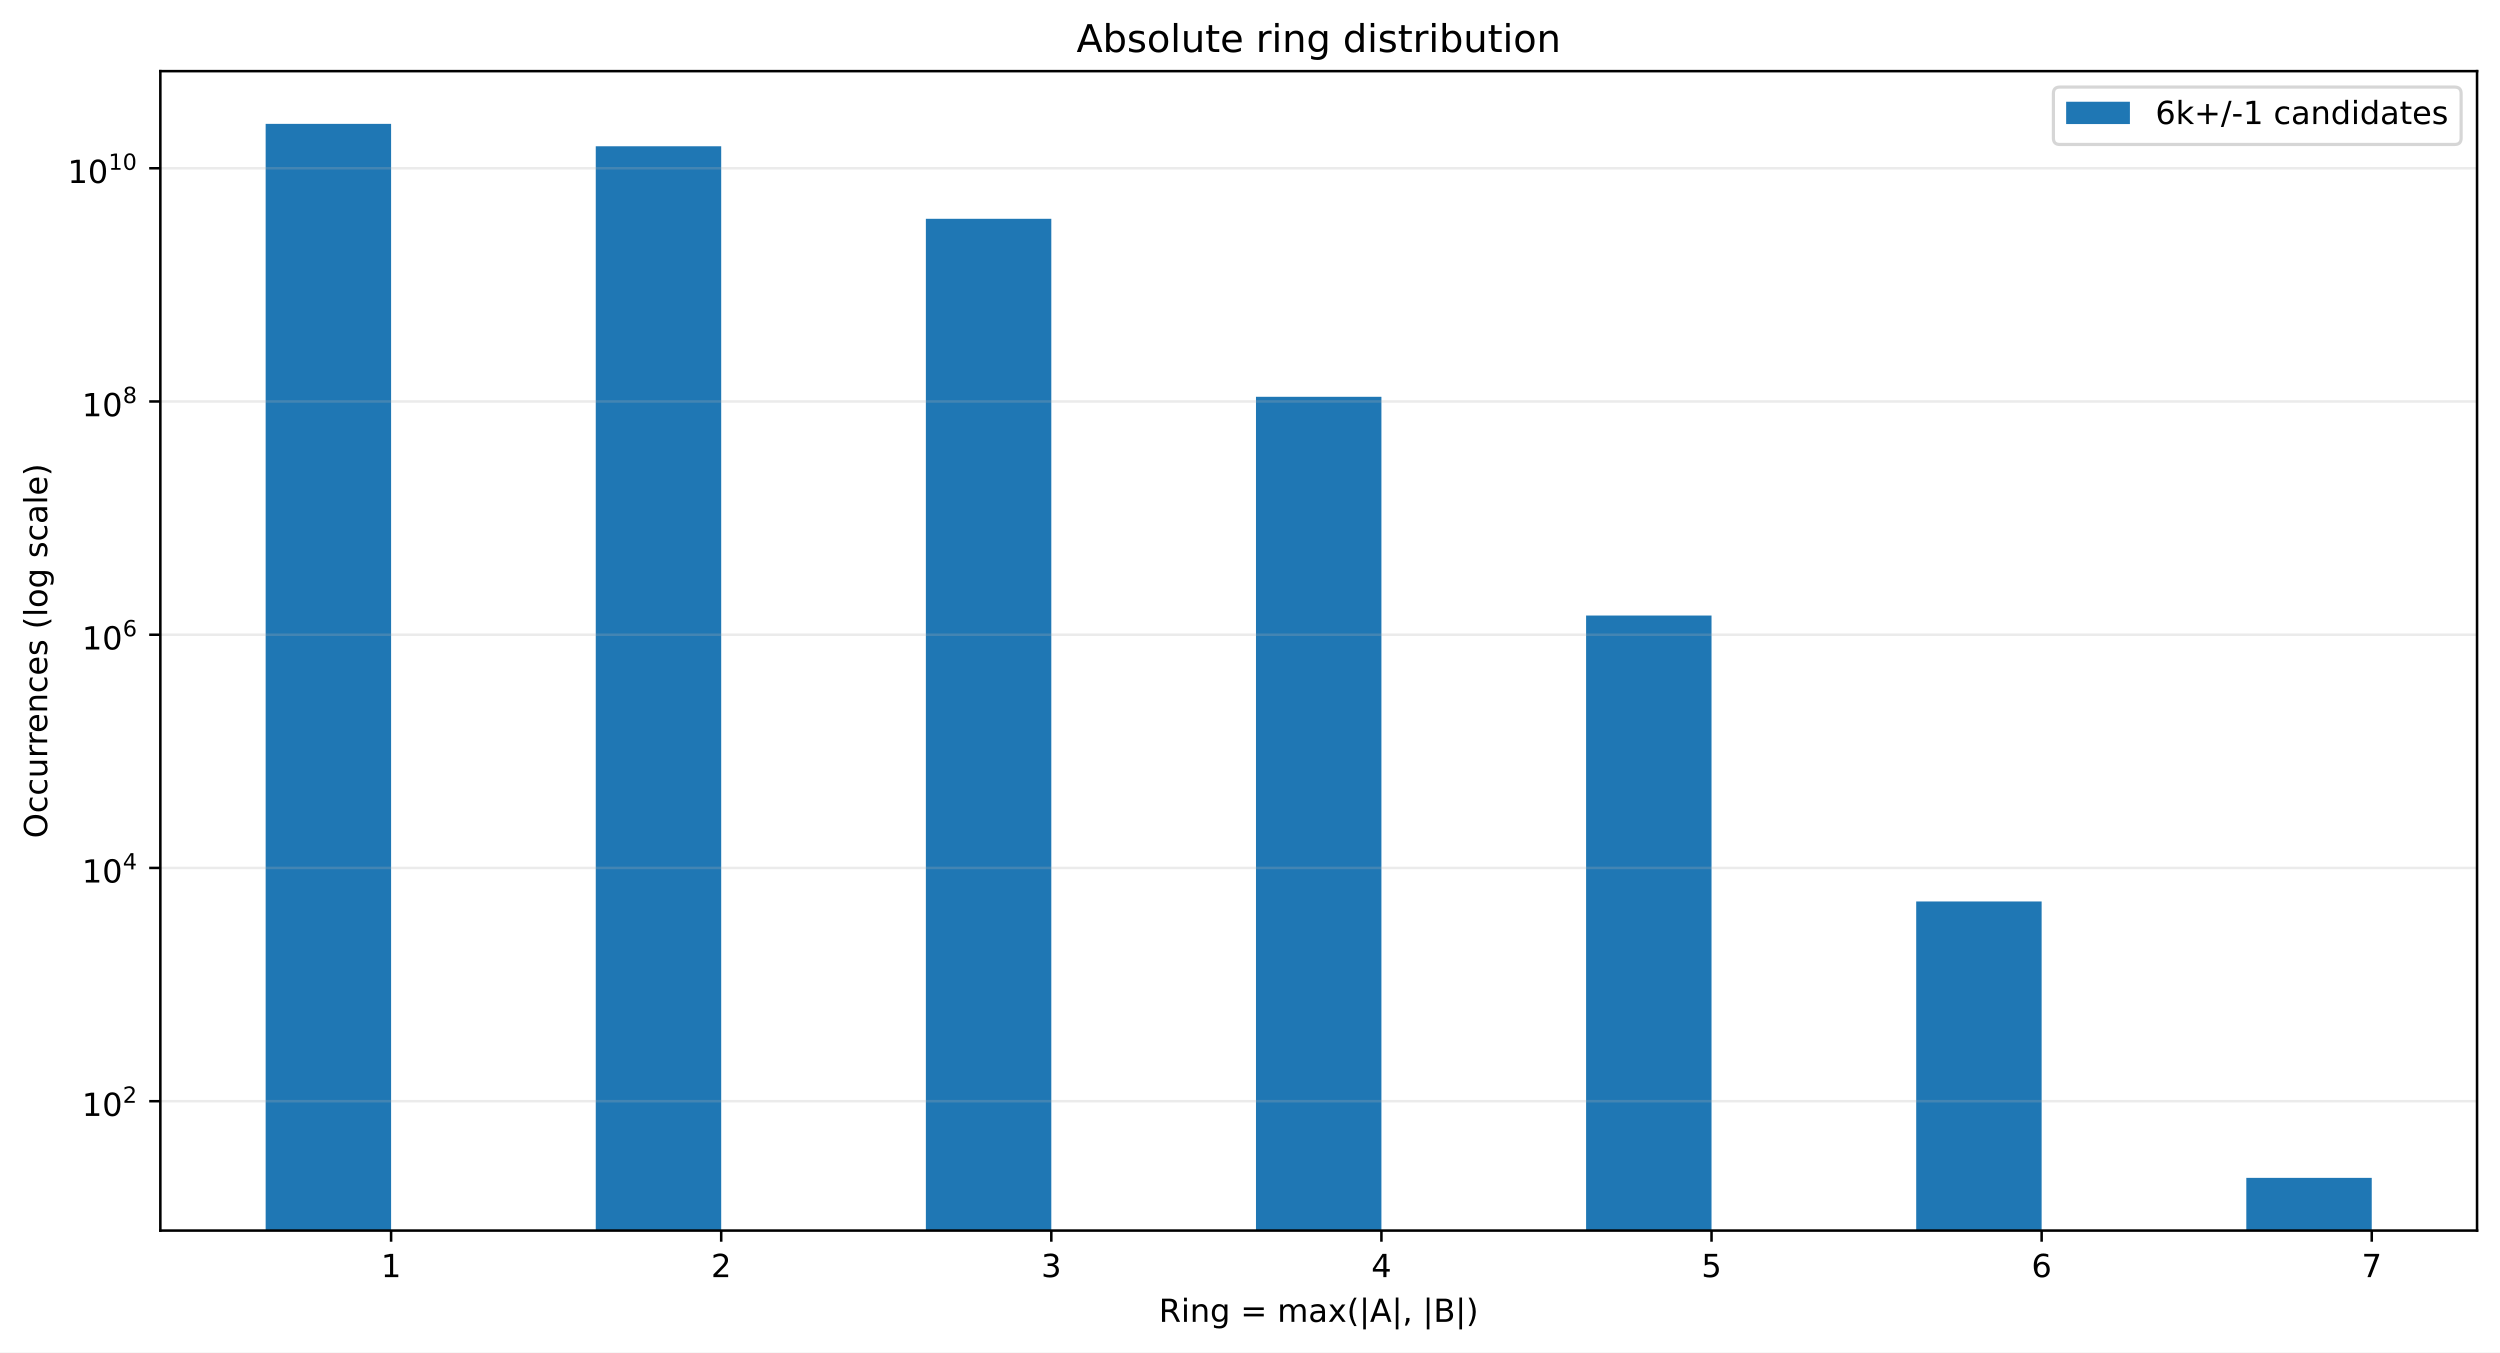
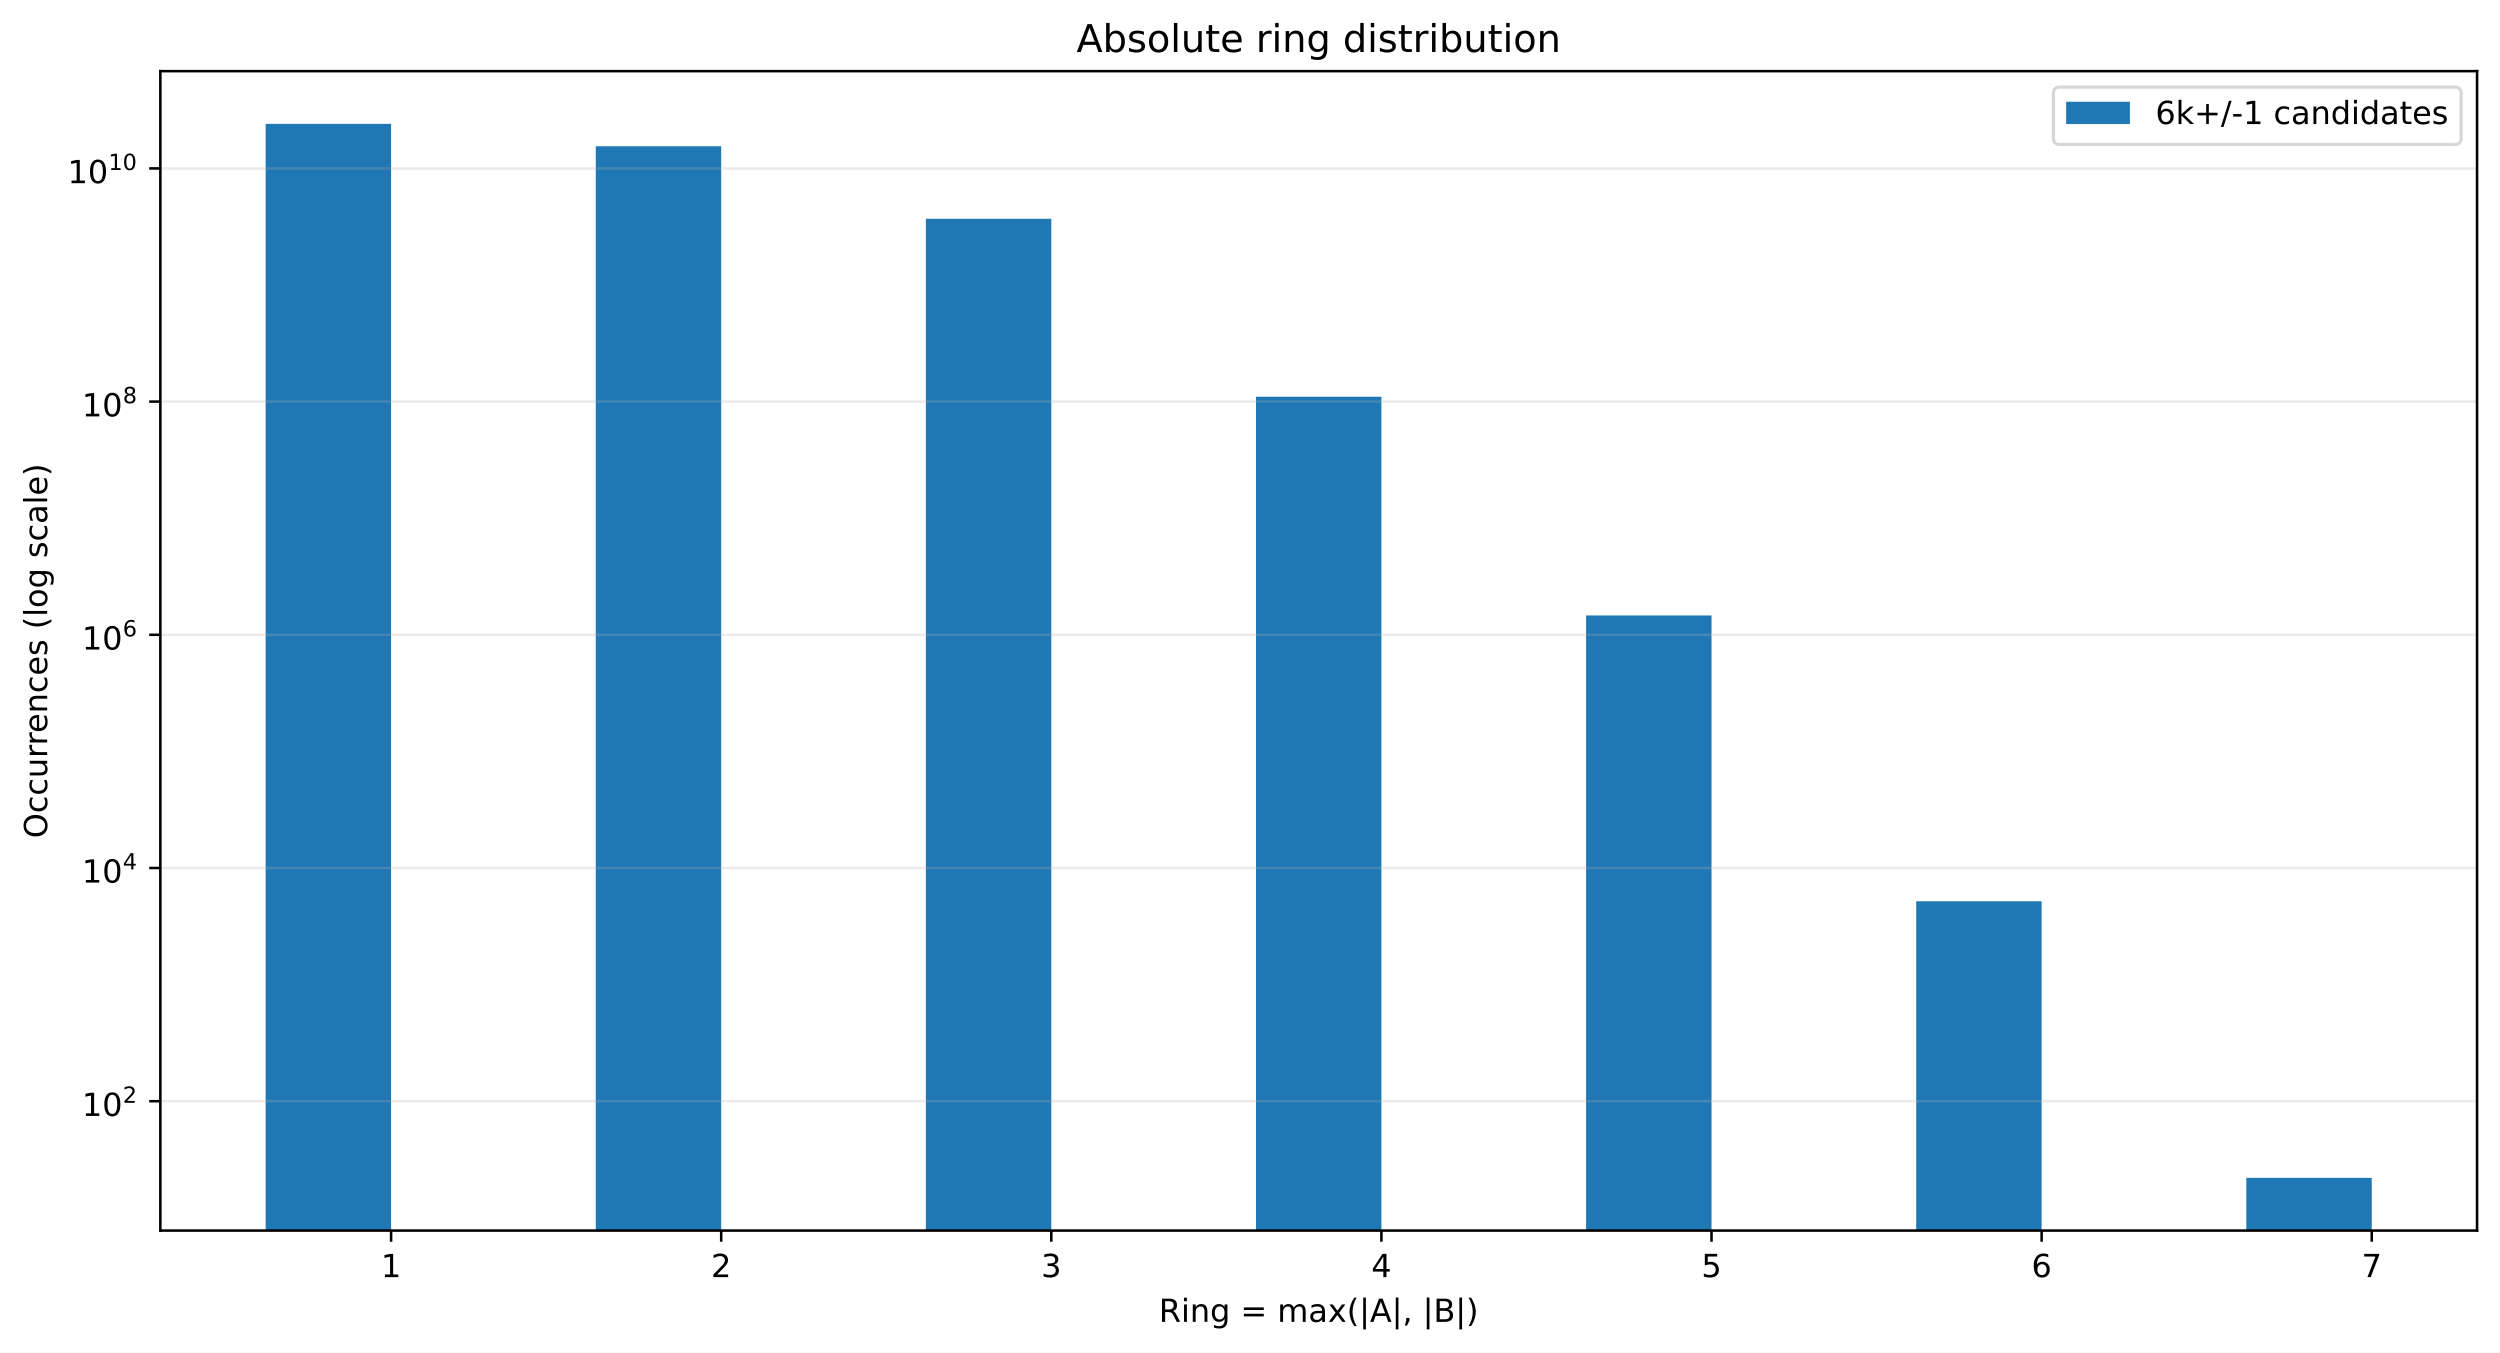
<svg xmlns="http://www.w3.org/2000/svg" xmlns:xlink="http://www.w3.org/1999/xlink" width="784.258pt" height="424.28pt" viewBox="0 0 784.258 424.28" version="1.1">
  <defs>
    <style type="text/css">*{stroke-linejoin: round; stroke-linecap: butt}</style>
  </defs>
  <g id="figure_1">
    <g id="patch_1">
      <path d="M 0 424.28  L 784.258 424.28  L 784.258 0  L 0 0  z " style="fill: #ffffff" />
    </g>
    <g id="axes_1">
      <g id="patch_2">
        <path d="M 50.301 386.036  L 777.058 386.036  L 777.058 22.318  L 50.301 22.318  z " style="fill: #ffffff" />
      </g>
      <g id="patch_3">
-         <path d="M 83.335 37001.734  L 122.687 37001.734  L 122.687 38.851  L 83.335 38.851  z " clip-path="url(#pdb0e9c48af)" style="fill: #1f77b4" />
+         <path d="M 83.335 36995.318  L 122.687 36995.318  L 122.687 38.851  L 83.335 38.851  z " clip-path="url(#p74db69c80c)" style="fill: #1f77b4" />
      </g>
      <g id="patch_4">
-         <path d="M 186.891 37001.734  L 226.243 37001.734  L 226.243 45.892  L 186.891 45.892  z " clip-path="url(#pdb0e9c48af)" style="fill: #1f77b4" />
+         <path d="M 186.891 36995.318  L 226.243 36995.318  L 226.243 45.891  L 186.891 45.891  z " clip-path="url(#p74db69c80c)" style="fill: #1f77b4" />
      </g>
      <g id="patch_5">
-         <path d="M 290.448 37001.734  L 329.799 37001.734  L 329.799 68.636  L 290.448 68.636  z " clip-path="url(#pdb0e9c48af)" style="fill: #1f77b4" />
+         <path d="M 290.448 36995.318  L 329.799 36995.318  L 329.799 68.63  L 290.448 68.63  z " clip-path="url(#p74db69c80c)" style="fill: #1f77b4" />
      </g>
      <g id="patch_6">
-         <path d="M 394.004 37001.734  L 433.355 37001.734  L 433.355 124.481  L 394.004 124.481  z " clip-path="url(#pdb0e9c48af)" style="fill: #1f77b4" />
+         <path d="M 394.004 36995.318  L 433.355 36995.318  L 433.355 124.466  L 394.004 124.466  z " clip-path="url(#p74db69c80c)" style="fill: #1f77b4" />
      </g>
      <g id="patch_7">
-         <path d="M 497.56 37001.734  L 536.912 37001.734  L 536.912 193.098  L 497.56 193.098  z " clip-path="url(#pdb0e9c48af)" style="fill: #1f77b4" />
+         <path d="M 497.56 36995.318  L 536.912 36995.318  L 536.912 193.072  L 497.56 193.072  z " clip-path="url(#p74db69c80c)" style="fill: #1f77b4" />
      </g>
      <g id="patch_8">
-         <path d="M 601.116 37001.734  L 640.468 37001.734  L 640.468 282.79  L 601.116 282.79  z " clip-path="url(#pdb0e9c48af)" style="fill: #1f77b4" />
+         <path d="M 601.116 36995.318  L 640.468 36995.318  L 640.468 282.725  L 601.116 282.725  z " clip-path="url(#p74db69c80c)" style="fill: #1f77b4" />
      </g>
      <g id="patch_9">
-         <path d="M 704.673 37001.734  L 744.024 37001.734  L 744.024 369.503  L 704.673 369.503  z " clip-path="url(#pdb0e9c48af)" style="fill: #1f77b4" />
+         <path d="M 704.673 36995.318  L 744.024 36995.318  L 744.024 369.503  L 704.673 369.503  z " clip-path="url(#p74db69c80c)" style="fill: #1f77b4" />
      </g>
      <g id="matplotlib.axis_1">
        <g id="xtick_1">
          <g id="line2d_1">
            <defs>
-               <path id="mb3781b546c" d="M 0 0  L 0 3.5  " style="stroke: #000000; stroke-width: 0.8" />
+               <path id="m3b673ef976" d="M 0 0  L 0 3.5  " style="stroke: #000000; stroke-width: 0.8" />
            </defs>
            <g>
-               <use xlink:href="#mb3781b546c" x="122.687" y="386.036" style="stroke: #000000; stroke-width: 0.8" />
+               <use xlink:href="#m3b673ef976" x="122.687" y="386.036" style="stroke: #000000; stroke-width: 0.8" />
            </g>
          </g>
          <g id="text_1">
            <g transform="translate(119.5053 400.6334) scale(0.1 -0.1)">
              <defs>
                <path id="DejaVuSans-14" d="M 794 531  L 1825 531  L 1825 4091  L 703 3866  L 703 4441  L 1819 4666  L 2450 4666  L 2450 531  L 3481 531  L 3481 0  L 794 0  L 794 531  z " transform="scale(0.015625)" />
              </defs>
              <use xlink:href="#DejaVuSans-14" />
            </g>
          </g>
        </g>
        <g id="xtick_2">
          <g id="line2d_2">
            <g>
-               <use xlink:href="#mb3781b546c" x="226.243" y="386.036" style="stroke: #000000; stroke-width: 0.8" />
+               <use xlink:href="#m3b673ef976" x="226.243" y="386.036" style="stroke: #000000; stroke-width: 0.8" />
            </g>
          </g>
          <g id="text_2">
            <g transform="translate(223.0616 400.6334) scale(0.1 -0.1)">
              <defs>
                <path id="DejaVuSans-15" d="M 1228 531  L 3431 531  L 3431 0  L 469 0  L 469 531  Q 828 903 1448 1529  Q 2069 2156 2228 2338  Q 2531 2678 2651 2914  Q 2772 3150 2772 3378  Q 2772 3750 2511 3984  Q 2250 4219 1831 4219  Q 1534 4219 1204 4116  Q 875 4013 500 3803  L 500 4441  Q 881 4594 1212 4672  Q 1544 4750 1819 4750  Q 2544 4750 2975 4387  Q 3406 4025 3406 3419  Q 3406 3131 3298 2873  Q 3191 2616 2906 2266  Q 2828 2175 2409 1742  Q 1991 1309 1228 531  z " transform="scale(0.015625)" />
              </defs>
              <use xlink:href="#DejaVuSans-15" />
            </g>
          </g>
        </g>
        <g id="xtick_3">
          <g id="line2d_3">
            <g>
-               <use xlink:href="#mb3781b546c" x="329.799" y="386.036" style="stroke: #000000; stroke-width: 0.8" />
+               <use xlink:href="#m3b673ef976" x="329.799" y="386.036" style="stroke: #000000; stroke-width: 0.8" />
            </g>
          </g>
          <g id="text_3">
            <g transform="translate(326.6178 400.6334) scale(0.1 -0.1)">
              <defs>
                <path id="DejaVuSans-16" d="M 2597 2516  Q 3050 2419 3304 2112  Q 3559 1806 3559 1356  Q 3559 666 3084 287  Q 2609 -91 1734 -91  Q 1441 -91 1130 -33  Q 819 25 488 141  L 488 750  Q 750 597 1062 519  Q 1375 441 1716 441  Q 2309 441 2620 675  Q 2931 909 2931 1356  Q 2931 1769 2642 2001  Q 2353 2234 1838 2234  L 1294 2234  L 1294 2753  L 1863 2753  Q 2328 2753 2575 2939  Q 2822 3125 2822 3475  Q 2822 3834 2567 4026  Q 2313 4219 1838 4219  Q 1578 4219 1281 4162  Q 984 4106 628 3988  L 628 4550  Q 988 4650 1302 4700  Q 1616 4750 1894 4750  Q 2613 4750 3031 4423  Q 3450 4097 3450 3541  Q 3450 3153 3228 2886  Q 3006 2619 2597 2516  z " transform="scale(0.015625)" />
              </defs>
              <use xlink:href="#DejaVuSans-16" />
            </g>
          </g>
        </g>
        <g id="xtick_4">
          <g id="line2d_4">
            <g>
-               <use xlink:href="#mb3781b546c" x="433.355" y="386.036" style="stroke: #000000; stroke-width: 0.8" />
+               <use xlink:href="#m3b673ef976" x="433.355" y="386.036" style="stroke: #000000; stroke-width: 0.8" />
            </g>
          </g>
          <g id="text_4">
            <g transform="translate(430.174 400.6334) scale(0.1 -0.1)">
              <defs>
                <path id="DejaVuSans-17" d="M 2419 4116  L 825 1625  L 2419 1625  L 2419 4116  z M 2253 4666  L 3047 4666  L 3047 1625  L 3713 1625  L 3713 1100  L 3047 1100  L 3047 0  L 2419 0  L 2419 1100  L 313 1100  L 313 1709  L 2253 4666  z " transform="scale(0.015625)" />
              </defs>
              <use xlink:href="#DejaVuSans-17" />
            </g>
          </g>
        </g>
        <g id="xtick_5">
          <g id="line2d_5">
            <g>
-               <use xlink:href="#mb3781b546c" x="536.912" y="386.036" style="stroke: #000000; stroke-width: 0.8" />
+               <use xlink:href="#m3b673ef976" x="536.912" y="386.036" style="stroke: #000000; stroke-width: 0.8" />
            </g>
          </g>
          <g id="text_5">
            <g transform="translate(533.7303 400.6334) scale(0.1 -0.1)">
              <defs>
                <path id="DejaVuSans-18" d="M 691 4666  L 3169 4666  L 3169 4134  L 1269 4134  L 1269 2991  Q 1406 3038 1543 3061  Q 1681 3084 1819 3084  Q 2600 3084 3056 2656  Q 3513 2228 3513 1497  Q 3513 744 3044 326  Q 2575 -91 1722 -91  Q 1428 -91 1123 -41  Q 819 9 494 109  L 494 744  Q 775 591 1075 516  Q 1375 441 1709 441  Q 2250 441 2565 725  Q 2881 1009 2881 1497  Q 2881 1984 2565 2268  Q 2250 2553 1709 2553  Q 1456 2553 1204 2497  Q 953 2441 691 2322  L 691 4666  z " transform="scale(0.015625)" />
              </defs>
              <use xlink:href="#DejaVuSans-18" />
            </g>
          </g>
        </g>
        <g id="xtick_6">
          <g id="line2d_6">
            <g>
-               <use xlink:href="#mb3781b546c" x="640.468" y="386.036" style="stroke: #000000; stroke-width: 0.8" />
+               <use xlink:href="#m3b673ef976" x="640.468" y="386.036" style="stroke: #000000; stroke-width: 0.8" />
            </g>
          </g>
          <g id="text_6">
            <g transform="translate(637.2865 400.6334) scale(0.1 -0.1)">
              <defs>
                <path id="DejaVuSans-19" d="M 2113 2584  Q 1688 2584 1439 2293  Q 1191 2003 1191 1497  Q 1191 994 1439 701  Q 1688 409 2113 409  Q 2538 409 2786 701  Q 3034 994 3034 1497  Q 3034 2003 2786 2293  Q 2538 2584 2113 2584  z M 3366 4563  L 3366 3988  Q 3128 4100 2886 4159  Q 2644 4219 2406 4219  Q 1781 4219 1451 3797  Q 1122 3375 1075 2522  Q 1259 2794 1537 2939  Q 1816 3084 2150 3084  Q 2853 3084 3261 2657  Q 3669 2231 3669 1497  Q 3669 778 3244 343  Q 2819 -91 2113 -91  Q 1303 -91 875 529  Q 447 1150 447 2328  Q 447 3434 972 4092  Q 1497 4750 2381 4750  Q 2619 4750 2861 4703  Q 3103 4656 3366 4563  z " transform="scale(0.015625)" />
              </defs>
              <use xlink:href="#DejaVuSans-19" />
            </g>
          </g>
        </g>
        <g id="xtick_7">
          <g id="line2d_7">
            <g>
-               <use xlink:href="#mb3781b546c" x="744.024" y="386.036" style="stroke: #000000; stroke-width: 0.8" />
+               <use xlink:href="#m3b673ef976" x="744.024" y="386.036" style="stroke: #000000; stroke-width: 0.8" />
            </g>
          </g>
          <g id="text_7">
            <g transform="translate(740.8427 400.6334) scale(0.1 -0.1)">
              <defs>
                <path id="DejaVuSans-1a" d="M 525 4666  L 3525 4666  L 3525 4397  L 1831 0  L 1172 0  L 2766 4134  L 525 4134  L 525 4666  z " transform="scale(0.015625)" />
              </defs>
              <use xlink:href="#DejaVuSans-1a" />
            </g>
          </g>
        </g>
        <g id="text_8">
          <g transform="translate(363.5437 414.678) scale(0.1 -0.1)">
            <defs>
              <path id="DejaVuSans-35" d="M 2841 2188  Q 3044 2119 3236 1894  Q 3428 1669 3622 1275  L 4263 0  L 3584 0  L 2988 1197  Q 2756 1666 2539 1819  Q 2322 1972 1947 1972  L 1259 1972  L 1259 0  L 628 0  L 628 4666  L 2053 4666  Q 2853 4666 3247 4331  Q 3641 3997 3641 3322  Q 3641 2881 3436 2590  Q 3231 2300 2841 2188  z M 1259 4147  L 1259 2491  L 2053 2491  Q 2509 2491 2742 2702  Q 2975 2913 2975 3322  Q 2975 3731 2742 3939  Q 2509 4147 2053 4147  L 1259 4147  z " transform="scale(0.015625)" />
              <path id="DejaVuSans-4c" d="M 603 3500  L 1178 3500  L 1178 0  L 603 0  L 603 3500  z M 603 4863  L 1178 4863  L 1178 4134  L 603 4134  L 603 4863  z " transform="scale(0.015625)" />
              <path id="DejaVuSans-51" d="M 3513 2113  L 3513 0  L 2938 0  L 2938 2094  Q 2938 2591 2744 2837  Q 2550 3084 2163 3084  Q 1697 3084 1428 2787  Q 1159 2491 1159 1978  L 1159 0  L 581 0  L 581 3500  L 1159 3500  L 1159 2956  Q 1366 3272 1645 3428  Q 1925 3584 2291 3584  Q 2894 3584 3203 3211  Q 3513 2838 3513 2113  z " transform="scale(0.015625)" />
              <path id="DejaVuSans-4a" d="M 2906 1791  Q 2906 2416 2648 2759  Q 2391 3103 1925 3103  Q 1463 3103 1205 2759  Q 947 2416 947 1791  Q 947 1169 1205 825  Q 1463 481 1925 481  Q 2391 481 2648 825  Q 2906 1169 2906 1791  z M 3481 434  Q 3481 -459 3084 -895  Q 2688 -1331 1869 -1331  Q 1566 -1331 1297 -1286  Q 1028 -1241 775 -1147  L 775 -588  Q 1028 -725 1275 -790  Q 1522 -856 1778 -856  Q 2344 -856 2625 -561  Q 2906 -266 2906 331  L 2906 616  Q 2728 306 2450 153  Q 2172 0 1784 0  Q 1141 0 747 490  Q 353 981 353 1791  Q 353 2603 747 3093  Q 1141 3584 1784 3584  Q 2172 3584 2450 3431  Q 2728 3278 2906 2969  L 2906 3500  L 3481 3500  L 3481 434  z " transform="scale(0.015625)" />
              <path id="DejaVuSans-3" transform="scale(0.015625)" />
              <path id="DejaVuSans-20" d="M 678 2906  L 4684 2906  L 4684 2381  L 678 2381  L 678 2906  z M 678 1631  L 4684 1631  L 4684 1100  L 678 1100  L 678 1631  z " transform="scale(0.015625)" />
              <path id="DejaVuSans-50" d="M 3328 2828  Q 3544 3216 3844 3400  Q 4144 3584 4550 3584  Q 5097 3584 5394 3201  Q 5691 2819 5691 2113  L 5691 0  L 5113 0  L 5113 2094  Q 5113 2597 4934 2840  Q 4756 3084 4391 3084  Q 3944 3084 3684 2787  Q 3425 2491 3425 1978  L 3425 0  L 2847 0  L 2847 2094  Q 2847 2600 2669 2842  Q 2491 3084 2119 3084  Q 1678 3084 1418 2786  Q 1159 2488 1159 1978  L 1159 0  L 581 0  L 581 3500  L 1159 3500  L 1159 2956  Q 1356 3278 1631 3431  Q 1906 3584 2284 3584  Q 2666 3584 2933 3390  Q 3200 3197 3328 2828  z " transform="scale(0.015625)" />
              <path id="DejaVuSans-44" d="M 2194 1759  Q 1497 1759 1228 1600  Q 959 1441 959 1056  Q 959 750 1161 570  Q 1363 391 1709 391  Q 2188 391 2477 730  Q 2766 1069 2766 1631  L 2766 1759  L 2194 1759  z M 3341 1997  L 3341 0  L 2766 0  L 2766 531  Q 2569 213 2275 61  Q 1981 -91 1556 -91  Q 1019 -91 701 211  Q 384 513 384 1019  Q 384 1609 779 1909  Q 1175 2209 1959 2209  L 2766 2209  L 2766 2266  Q 2766 2663 2505 2880  Q 2244 3097 1772 3097  Q 1472 3097 1187 3025  Q 903 2953 641 2809  L 641 3341  Q 956 3463 1253 3523  Q 1550 3584 1831 3584  Q 2591 3584 2966 3190  Q 3341 2797 3341 1997  z " transform="scale(0.015625)" />
              <path id="DejaVuSans-5b" d="M 3513 3500  L 2247 1797  L 3578 0  L 2900 0  L 1881 1375  L 863 0  L 184 0  L 1544 1831  L 300 3500  L 978 3500  L 1906 2253  L 2834 3500  L 3513 3500  z " transform="scale(0.015625)" />
              <path id="DejaVuSans-b" d="M 1984 4856  Q 1566 4138 1362 3434  Q 1159 2731 1159 2009  Q 1159 1288 1364 580  Q 1569 -128 1984 -844  L 1484 -844  Q 1016 -109 783 600  Q 550 1309 550 2009  Q 550 2706 781 3412  Q 1013 4119 1484 4856  L 1984 4856  z " transform="scale(0.015625)" />
              <path id="DejaVuSans-5f" d="M 1344 4891  L 1344 -1509  L 813 -1509  L 813 4891  L 1344 4891  z " transform="scale(0.015625)" />
              <path id="DejaVuSans-24" d="M 2188 4044  L 1331 1722  L 3047 1722  L 2188 4044  z M 1831 4666  L 2547 4666  L 4325 0  L 3669 0  L 3244 1197  L 1141 1197  L 716 0  L 50 0  L 1831 4666  z " transform="scale(0.015625)" />
              <path id="DejaVuSans-f" d="M 750 794  L 1409 794  L 1409 256  L 897 -744  L 494 -744  L 750 256  L 750 794  z " transform="scale(0.015625)" />
              <path id="DejaVuSans-25" d="M 1259 2228  L 1259 519  L 2272 519  Q 2781 519 3026 730  Q 3272 941 3272 1375  Q 3272 1813 3026 2020  Q 2781 2228 2272 2228  L 1259 2228  z M 1259 4147  L 1259 2741  L 2194 2741  Q 2656 2741 2882 2914  Q 3109 3088 3109 3444  Q 3109 3797 2882 3972  Q 2656 4147 2194 4147  L 1259 4147  z M 628 4666  L 2241 4666  Q 2963 4666 3353 4366  Q 3744 4066 3744 3513  Q 3744 3084 3544 2831  Q 3344 2578 2956 2516  Q 3422 2416 3680 2098  Q 3938 1781 3938 1306  Q 3938 681 3513 340  Q 3088 0 2303 0  L 628 0  L 628 4666  z " transform="scale(0.015625)" />
              <path id="DejaVuSans-c" d="M 513 4856  L 1013 4856  Q 1481 4119 1714 3412  Q 1947 2706 1947 2009  Q 1947 1309 1714 600  Q 1481 -109 1013 -844  L 513 -844  Q 928 -128 1133 580  Q 1338 1288 1338 2009  Q 1338 2731 1133 3434  Q 928 4138 513 4856  z " transform="scale(0.015625)" />
            </defs>
            <use xlink:href="#DejaVuSans-35" />
            <use xlink:href="#DejaVuSans-4c" transform="translate(69.48438 0)" />
            <use xlink:href="#DejaVuSans-51" transform="translate(97.26562 0)" />
            <use xlink:href="#DejaVuSans-4a" transform="translate(160.6406 0)" />
            <use xlink:href="#DejaVuSans-3" transform="translate(224.125 0)" />
            <use xlink:href="#DejaVuSans-20" transform="translate(255.9062 0)" />
            <use xlink:href="#DejaVuSans-3" transform="translate(339.7031 0)" />
            <use xlink:href="#DejaVuSans-50" transform="translate(371.4844 0)" />
            <use xlink:href="#DejaVuSans-44" transform="translate(468.8906 0)" />
            <use xlink:href="#DejaVuSans-5b" transform="translate(530.1719 0)" />
            <use xlink:href="#DejaVuSans-b" transform="translate(589.3594 0)" />
            <use xlink:href="#DejaVuSans-5f" transform="translate(628.375 0)" />
            <use xlink:href="#DejaVuSans-24" transform="translate(662.0625 0)" />
            <use xlink:href="#DejaVuSans-5f" transform="translate(730.4688 0)" />
            <use xlink:href="#DejaVuSans-f" transform="translate(764.1562 0)" />
            <use xlink:href="#DejaVuSans-3" transform="translate(795.9375 0)" />
            <use xlink:href="#DejaVuSans-5f" transform="translate(827.7188 0)" />
            <use xlink:href="#DejaVuSans-25" transform="translate(861.4062 0)" />
            <use xlink:href="#DejaVuSans-5f" transform="translate(930.0156 0)" />
            <use xlink:href="#DejaVuSans-c" transform="translate(963.7031 0)" />
          </g>
        </g>
      </g>
      <g id="matplotlib.axis_2">
        <g id="ytick_1">
          <g id="line2d_8">
-             <path d="M 50.301 345.447  L 777.058 345.447  " clip-path="url(#pdb0e9c48af)" style="fill: none; stroke: #b0b0b0; stroke-opacity: 0.25; stroke-width: 0.8; stroke-linecap: square" />
+             <path d="M 50.301 345.451  L 777.058 345.451  " clip-path="url(#p74db69c80c)" style="fill: none; stroke: #b0b0b0; stroke-opacity: 0.25; stroke-width: 0.8; stroke-linecap: square" />
          </g>
          <g id="line2d_9">
            <defs>
-               <path id="md889e09fb1" d="M 0 0  L -3.5 0  " style="stroke: #000000; stroke-width: 0.8" />
+               <path id="me30da950f3" d="M 0 0  L -3.5 0  " style="stroke: #000000; stroke-width: 0.8" />
            </defs>
            <g>
-               <use xlink:href="#md889e09fb1" x="50.301" y="345.447" style="stroke: #000000; stroke-width: 0.8" />
+               <use xlink:href="#me30da950f3" x="50.301" y="345.451" style="stroke: #000000; stroke-width: 0.8" />
            </g>
          </g>
          <g id="text_9">
-             <g transform="translate(25.70078 350.1469) scale(0.1 -0.1)">
+             <g transform="translate(25.70078 350.1511) scale(0.1 -0.1)">
              <defs>
                <path id="DejaVuSans-13" d="M 2034 4250  Q 1547 4250 1301 3770  Q 1056 3291 1056 2328  Q 1056 1369 1301 889  Q 1547 409 2034 409  Q 2525 409 2770 889  Q 3016 1369 3016 2328  Q 3016 3291 2770 3770  Q 2525 4250 2034 4250  z M 2034 4750  Q 2819 4750 3233 4129  Q 3647 3509 3647 2328  Q 3647 1150 3233 529  Q 2819 -91 2034 -91  Q 1250 -91 836 529  Q 422 1150 422 2328  Q 422 3509 836 4129  Q 1250 4750 2034 4750  z " transform="scale(0.015625)" />
              </defs>
              <use xlink:href="#DejaVuSans-14" transform="translate(0 0.746875)" />
              <use xlink:href="#DejaVuSans-13" transform="translate(63.62305 0.746875)" />
              <use xlink:href="#DejaVuSans-15" transform="translate(128.2031 42.04688) scale(0.7)" />
            </g>
          </g>
        </g>
        <g id="ytick_2">
          <g id="line2d_10">
-             <path d="M 50.301 272.281  L 777.058 272.281  " clip-path="url(#pdb0e9c48af)" style="fill: none; stroke: #b0b0b0; stroke-opacity: 0.25; stroke-width: 0.8; stroke-linecap: square" />
+             <path d="M 50.301 272.298  L 777.058 272.298  " clip-path="url(#p74db69c80c)" style="fill: none; stroke: #b0b0b0; stroke-opacity: 0.25; stroke-width: 0.8; stroke-linecap: square" />
          </g>
          <g id="line2d_11">
            <g>
-               <use xlink:href="#md889e09fb1" x="50.301" y="272.281" style="stroke: #000000; stroke-width: 0.8" />
+               <use xlink:href="#me30da950f3" x="50.301" y="272.298" style="stroke: #000000; stroke-width: 0.8" />
            </g>
          </g>
          <g id="text_10">
-             <g transform="translate(25.70078 276.9307) scale(0.1 -0.1)">
+             <g transform="translate(25.70078 276.9477) scale(0.1 -0.1)">
              <use xlink:href="#DejaVuSans-14" transform="translate(0 0.665625)" />
              <use xlink:href="#DejaVuSans-13" transform="translate(63.62305 0.665625)" />
              <use xlink:href="#DejaVuSans-17" transform="translate(128.2031 41.96563) scale(0.7)" />
            </g>
          </g>
        </g>
        <g id="ytick_3">
          <g id="line2d_12">
-             <path d="M 50.301 199.114  L 777.058 199.114  " clip-path="url(#pdb0e9c48af)" style="fill: none; stroke: #b0b0b0; stroke-opacity: 0.25; stroke-width: 0.8; stroke-linecap: square" />
+             <path d="M 50.301 199.144  L 777.058 199.144  " clip-path="url(#p74db69c80c)" style="fill: none; stroke: #b0b0b0; stroke-opacity: 0.25; stroke-width: 0.8; stroke-linecap: square" />
          </g>
          <g id="line2d_13">
            <g>
-               <use xlink:href="#md889e09fb1" x="50.301" y="199.114" style="stroke: #000000; stroke-width: 0.8" />
+               <use xlink:href="#me30da950f3" x="50.301" y="199.144" style="stroke: #000000; stroke-width: 0.8" />
            </g>
          </g>
          <g id="text_11">
-             <g transform="translate(25.70078 203.8144) scale(0.1 -0.1)">
+             <g transform="translate(25.70078 203.8443) scale(0.1 -0.1)">
              <use xlink:href="#DejaVuSans-14" transform="translate(0 0.746875)" />
              <use xlink:href="#DejaVuSans-13" transform="translate(63.62305 0.746875)" />
              <use xlink:href="#DejaVuSans-19" transform="translate(128.2031 42.04688) scale(0.7)" />
            </g>
          </g>
        </g>
        <g id="ytick_4">
          <g id="line2d_14">
-             <path d="M 50.301 125.948  L 777.058 125.948  " clip-path="url(#pdb0e9c48af)" style="fill: none; stroke: #b0b0b0; stroke-opacity: 0.25; stroke-width: 0.8; stroke-linecap: square" />
+             <path d="M 50.301 125.991  L 777.058 125.991  " clip-path="url(#p74db69c80c)" style="fill: none; stroke: #b0b0b0; stroke-opacity: 0.25; stroke-width: 0.8; stroke-linecap: square" />
          </g>
          <g id="line2d_15">
            <g>
-               <use xlink:href="#md889e09fb1" x="50.301" y="125.948" style="stroke: #000000; stroke-width: 0.8" />
+               <use xlink:href="#me30da950f3" x="50.301" y="125.991" style="stroke: #000000; stroke-width: 0.8" />
            </g>
          </g>
          <g id="text_12">
-             <g transform="translate(25.70078 130.6482) scale(0.1 -0.1)">
+             <g transform="translate(25.70078 130.6909) scale(0.1 -0.1)">
              <defs>
                <path id="DejaVuSans-1b" d="M 2034 2216  Q 1584 2216 1326 1975  Q 1069 1734 1069 1313  Q 1069 891 1326 650  Q 1584 409 2034 409  Q 2484 409 2743 651  Q 3003 894 3003 1313  Q 3003 1734 2745 1975  Q 2488 2216 2034 2216  z M 1403 2484  Q 997 2584 770 2862  Q 544 3141 544 3541  Q 544 4100 942 4425  Q 1341 4750 2034 4750  Q 2731 4750 3128 4425  Q 3525 4100 3525 3541  Q 3525 3141 3298 2862  Q 3072 2584 2669 2484  Q 3125 2378 3379 2068  Q 3634 1759 3634 1313  Q 3634 634 3220 271  Q 2806 -91 2034 -91  Q 1263 -91 848 271  Q 434 634 434 1313  Q 434 1759 690 2068  Q 947 2378 1403 2484  z M 1172 3481  Q 1172 3119 1398 2916  Q 1625 2713 2034 2713  Q 2441 2713 2670 2916  Q 2900 3119 2900 3481  Q 2900 3844 2670 4047  Q 2441 4250 2034 4250  Q 1625 4250 1398 4047  Q 1172 3844 1172 3481  z " transform="scale(0.015625)" />
              </defs>
              <use xlink:href="#DejaVuSans-14" transform="translate(0 0.746875)" />
              <use xlink:href="#DejaVuSans-13" transform="translate(63.62305 0.746875)" />
              <use xlink:href="#DejaVuSans-1b" transform="translate(128.2031 42.04688) scale(0.7)" />
            </g>
          </g>
        </g>
        <g id="ytick_5">
          <g id="line2d_16">
-             <path d="M 50.301 52.782  L 777.058 52.782  " clip-path="url(#pdb0e9c48af)" style="fill: none; stroke: #b0b0b0; stroke-opacity: 0.25; stroke-width: 0.8; stroke-linecap: square" />
+             <path d="M 50.301 52.837  L 777.058 52.837  " clip-path="url(#p74db69c80c)" style="fill: none; stroke: #b0b0b0; stroke-opacity: 0.25; stroke-width: 0.8; stroke-linecap: square" />
          </g>
          <g id="line2d_17">
            <g>
-               <use xlink:href="#md889e09fb1" x="50.301" y="52.782" style="stroke: #000000; stroke-width: 0.8" />
+               <use xlink:href="#me30da950f3" x="50.301" y="52.837" style="stroke: #000000; stroke-width: 0.8" />
            </g>
          </g>
          <g id="text_13">
-             <g transform="translate(21.20078 57.48196) scale(0.1 -0.1)">
+             <g transform="translate(21.20078 57.53743) scale(0.1 -0.1)">
              <use xlink:href="#DejaVuSans-14" transform="translate(0 0.746875)" />
              <use xlink:href="#DejaVuSans-13" transform="translate(63.62305 0.746875)" />
              <use xlink:href="#DejaVuSans-14" transform="translate(128.2031 42.04688) scale(0.7)" />
              <use xlink:href="#DejaVuSans-13" transform="translate(172.7393 42.04688) scale(0.7)" />
            </g>
          </g>
        </g>
        <g id="text_14">
          <g transform="translate(14.79844 262.9551) rotate(-90) scale(0.1 -0.1)">
            <defs>
              <path id="DejaVuSans-32" d="M 2522 4238  Q 1834 4238 1429 3725  Q 1025 3213 1025 2328  Q 1025 1447 1429 934  Q 1834 422 2522 422  Q 3209 422 3611 934  Q 4013 1447 4013 2328  Q 4013 3213 3611 3725  Q 3209 4238 2522 4238  z M 2522 4750  Q 3503 4750 4090 4092  Q 4678 3434 4678 2328  Q 4678 1225 4090 567  Q 3503 -91 2522 -91  Q 1538 -91 948 565  Q 359 1222 359 2328  Q 359 3434 948 4092  Q 1538 4750 2522 4750  z " transform="scale(0.015625)" />
              <path id="DejaVuSans-46" d="M 3122 3366  L 3122 2828  Q 2878 2963 2633 3030  Q 2388 3097 2138 3097  Q 1578 3097 1268 2742  Q 959 2388 959 1747  Q 959 1106 1268 751  Q 1578 397 2138 397  Q 2388 397 2633 464  Q 2878 531 3122 666  L 3122 134  Q 2881 22 2623 -34  Q 2366 -91 2075 -91  Q 1284 -91 818 406  Q 353 903 353 1747  Q 353 2603 823 3093  Q 1294 3584 2113 3584  Q 2378 3584 2631 3529  Q 2884 3475 3122 3366  z " transform="scale(0.015625)" />
              <path id="DejaVuSans-58" d="M 544 1381  L 544 3500  L 1119 3500  L 1119 1403  Q 1119 906 1312 657  Q 1506 409 1894 409  Q 2359 409 2629 706  Q 2900 1003 2900 1516  L 2900 3500  L 3475 3500  L 3475 0  L 2900 0  L 2900 538  Q 2691 219 2414 64  Q 2138 -91 1772 -91  Q 1169 -91 856 284  Q 544 659 544 1381  z M 1991 3584  L 1991 3584  z " transform="scale(0.015625)" />
              <path id="DejaVuSans-55" d="M 2631 2963  Q 2534 3019 2420 3045  Q 2306 3072 2169 3072  Q 1681 3072 1420 2755  Q 1159 2438 1159 1844  L 1159 0  L 581 0  L 581 3500  L 1159 3500  L 1159 2956  Q 1341 3275 1631 3429  Q 1922 3584 2338 3584  Q 2397 3584 2469 3576  Q 2541 3569 2628 3553  L 2631 2963  z " transform="scale(0.015625)" />
              <path id="DejaVuSans-48" d="M 3597 1894  L 3597 1613  L 953 1613  Q 991 1019 1311 708  Q 1631 397 2203 397  Q 2534 397 2845 478  Q 3156 559 3463 722  L 3463 178  Q 3153 47 2828 -22  Q 2503 -91 2169 -91  Q 1331 -91 842 396  Q 353 884 353 1716  Q 353 2575 817 3079  Q 1281 3584 2069 3584  Q 2775 3584 3186 3129  Q 3597 2675 3597 1894  z M 3022 2063  Q 3016 2534 2758 2815  Q 2500 3097 2075 3097  Q 1594 3097 1305 2825  Q 1016 2553 972 2059  L 3022 2063  z " transform="scale(0.015625)" />
              <path id="DejaVuSans-56" d="M 2834 3397  L 2834 2853  Q 2591 2978 2328 3040  Q 2066 3103 1784 3103  Q 1356 3103 1142 2972  Q 928 2841 928 2578  Q 928 2378 1081 2264  Q 1234 2150 1697 2047  L 1894 2003  Q 2506 1872 2764 1633  Q 3022 1394 3022 966  Q 3022 478 2636 193  Q 2250 -91 1575 -91  Q 1294 -91 989 -36  Q 684 19 347 128  L 347 722  Q 666 556 975 473  Q 1284 391 1588 391  Q 1994 391 2212 530  Q 2431 669 2431 922  Q 2431 1156 2273 1281  Q 2116 1406 1581 1522  L 1381 1569  Q 847 1681 609 1914  Q 372 2147 372 2553  Q 372 3047 722 3315  Q 1072 3584 1716 3584  Q 2034 3584 2315 3537  Q 2597 3491 2834 3397  z " transform="scale(0.015625)" />
              <path id="DejaVuSans-4f" d="M 603 4863  L 1178 4863  L 1178 0  L 603 0  L 603 4863  z " transform="scale(0.015625)" />
              <path id="DejaVuSans-52" d="M 1959 3097  Q 1497 3097 1228 2736  Q 959 2375 959 1747  Q 959 1119 1226 758  Q 1494 397 1959 397  Q 2419 397 2687 759  Q 2956 1122 2956 1747  Q 2956 2369 2687 2733  Q 2419 3097 1959 3097  z M 1959 3584  Q 2709 3584 3137 3096  Q 3566 2609 3566 1747  Q 3566 888 3137 398  Q 2709 -91 1959 -91  Q 1206 -91 779 398  Q 353 888 353 1747  Q 353 2609 779 3096  Q 1206 3584 1959 3584  z " transform="scale(0.015625)" />
            </defs>
            <use xlink:href="#DejaVuSans-32" />
            <use xlink:href="#DejaVuSans-46" transform="translate(78.71875 0)" />
            <use xlink:href="#DejaVuSans-46" transform="translate(133.7031 0)" />
            <use xlink:href="#DejaVuSans-58" transform="translate(188.6875 0)" />
            <use xlink:href="#DejaVuSans-55" transform="translate(252.0625 0)" />
            <use xlink:href="#DejaVuSans-55" transform="translate(291.4219 0)" />
            <use xlink:href="#DejaVuSans-48" transform="translate(330.3281 0)" />
            <use xlink:href="#DejaVuSans-51" transform="translate(391.8594 0)" />
            <use xlink:href="#DejaVuSans-46" transform="translate(455.2344 0)" />
            <use xlink:href="#DejaVuSans-48" transform="translate(510.2188 0)" />
            <use xlink:href="#DejaVuSans-56" transform="translate(571.75 0)" />
            <use xlink:href="#DejaVuSans-3" transform="translate(623.8438 0)" />
            <use xlink:href="#DejaVuSans-b" transform="translate(655.625 0)" />
            <use xlink:href="#DejaVuSans-4f" transform="translate(694.6406 0)" />
            <use xlink:href="#DejaVuSans-52" transform="translate(722.4219 0)" />
            <use xlink:href="#DejaVuSans-4a" transform="translate(783.6094 0)" />
            <use xlink:href="#DejaVuSans-3" transform="translate(847.0938 0)" />
            <use xlink:href="#DejaVuSans-56" transform="translate(878.875 0)" />
            <use xlink:href="#DejaVuSans-46" transform="translate(930.9688 0)" />
            <use xlink:href="#DejaVuSans-44" transform="translate(985.9531 0)" />
            <use xlink:href="#DejaVuSans-4f" transform="translate(1047.234 0)" />
            <use xlink:href="#DejaVuSans-48" transform="translate(1075.016 0)" />
            <use xlink:href="#DejaVuSans-c" transform="translate(1136.547 0)" />
          </g>
        </g>
      </g>
      <g id="patch_10">
        <path d="M 50.301 386.036  L 50.301 22.318  " style="fill: none; stroke: #000000; stroke-width: 0.8; stroke-linejoin: miter; stroke-linecap: square" />
      </g>
      <g id="patch_11">
        <path d="M 777.058 386.036  L 777.058 22.318  " style="fill: none; stroke: #000000; stroke-width: 0.8; stroke-linejoin: miter; stroke-linecap: square" />
      </g>
      <g id="patch_12">
        <path d="M 50.301 386.036  L 777.058 386.036  " style="fill: none; stroke: #000000; stroke-width: 0.8; stroke-linejoin: miter; stroke-linecap: square" />
      </g>
      <g id="patch_13">
        <path d="M 50.301 22.318  L 777.058 22.318  " style="fill: none; stroke: #000000; stroke-width: 0.8; stroke-linejoin: miter; stroke-linecap: square" />
      </g>
      <g id="text_15">
        <g transform="translate(337.7055 16.31812) scale(0.12 -0.12)">
          <defs>
            <path id="DejaVuSans-45" d="M 3116 1747  Q 3116 2381 2855 2742  Q 2594 3103 2138 3103  Q 1681 3103 1420 2742  Q 1159 2381 1159 1747  Q 1159 1113 1420 752  Q 1681 391 2138 391  Q 2594 391 2855 752  Q 3116 1113 3116 1747  z M 1159 2969  Q 1341 3281 1617 3432  Q 1894 3584 2278 3584  Q 2916 3584 3314 3078  Q 3713 2572 3713 1747  Q 3713 922 3314 415  Q 2916 -91 2278 -91  Q 1894 -91 1617 61  Q 1341 213 1159 525  L 1159 0  L 581 0  L 581 4863  L 1159 4863  L 1159 2969  z " transform="scale(0.015625)" />
            <path id="DejaVuSans-57" d="M 1172 4494  L 1172 3500  L 2356 3500  L 2356 3053  L 1172 3053  L 1172 1153  Q 1172 725 1289 603  Q 1406 481 1766 481  L 2356 481  L 2356 0  L 1766 0  Q 1100 0 847 248  Q 594 497 594 1153  L 594 3053  L 172 3053  L 172 3500  L 594 3500  L 594 4494  L 1172 4494  z " transform="scale(0.015625)" />
            <path id="DejaVuSans-47" d="M 2906 2969  L 2906 4863  L 3481 4863  L 3481 0  L 2906 0  L 2906 525  Q 2725 213 2448 61  Q 2172 -91 1784 -91  Q 1150 -91 751 415  Q 353 922 353 1747  Q 353 2572 751 3078  Q 1150 3584 1784 3584  Q 2172 3584 2448 3432  Q 2725 3281 2906 2969  z M 947 1747  Q 947 1113 1208 752  Q 1469 391 1925 391  Q 2381 391 2643 752  Q 2906 1113 2906 1747  Q 2906 2381 2643 2742  Q 2381 3103 1925 3103  Q 1469 3103 1208 2742  Q 947 2381 947 1747  z " transform="scale(0.015625)" />
          </defs>
          <use xlink:href="#DejaVuSans-24" />
          <use xlink:href="#DejaVuSans-45" transform="translate(68.40625 0)" />
          <use xlink:href="#DejaVuSans-56" transform="translate(131.8906 0)" />
          <use xlink:href="#DejaVuSans-52" transform="translate(183.9844 0)" />
          <use xlink:href="#DejaVuSans-4f" transform="translate(245.1719 0)" />
          <use xlink:href="#DejaVuSans-58" transform="translate(272.9531 0)" />
          <use xlink:href="#DejaVuSans-57" transform="translate(336.3281 0)" />
          <use xlink:href="#DejaVuSans-48" transform="translate(375.5312 0)" />
          <use xlink:href="#DejaVuSans-3" transform="translate(437.0625 0)" />
          <use xlink:href="#DejaVuSans-55" transform="translate(468.8438 0)" />
          <use xlink:href="#DejaVuSans-4c" transform="translate(509.9531 0)" />
          <use xlink:href="#DejaVuSans-51" transform="translate(537.7344 0)" />
          <use xlink:href="#DejaVuSans-4a" transform="translate(601.1094 0)" />
          <use xlink:href="#DejaVuSans-3" transform="translate(664.5938 0)" />
          <use xlink:href="#DejaVuSans-47" transform="translate(696.375 0)" />
          <use xlink:href="#DejaVuSans-4c" transform="translate(759.8594 0)" />
          <use xlink:href="#DejaVuSans-56" transform="translate(787.6406 0)" />
          <use xlink:href="#DejaVuSans-57" transform="translate(839.7344 0)" />
          <use xlink:href="#DejaVuSans-55" transform="translate(878.9375 0)" />
          <use xlink:href="#DejaVuSans-4c" transform="translate(920.0469 0)" />
          <use xlink:href="#DejaVuSans-45" transform="translate(947.8281 0)" />
          <use xlink:href="#DejaVuSans-58" transform="translate(1011.312 0)" />
          <use xlink:href="#DejaVuSans-57" transform="translate(1074.688 0)" />
          <use xlink:href="#DejaVuSans-4c" transform="translate(1113.891 0)" />
          <use xlink:href="#DejaVuSans-52" transform="translate(1141.672 0)" />
          <use xlink:href="#DejaVuSans-51" transform="translate(1202.859 0)" />
        </g>
      </g>
      <g id="legend_1">
        <g id="patch_14">
          <path d="M 646.158 45.319  L 770.058 45.319  Q 772.058 45.319 772.058 43.319  L 772.058 29.318  Q 772.058 27.318 770.058 27.318  L 646.158 27.318  Q 644.158 27.318 644.158 29.318  L 644.158 43.319  Q 644.158 45.319 646.158 45.319  z " style="fill: #ffffff; opacity: 0.8; stroke: #cccccc; stroke-linejoin: miter" />
        </g>
        <g id="patch_15">
          <path d="M 648.158 38.917  L 668.158 38.917  L 668.158 31.917  L 648.158 31.917  z " style="fill: #1f77b4" />
        </g>
        <g id="text_16">
          <g transform="translate(676.1584 38.91656) scale(0.1 -0.1)">
            <defs>
              <path id="DejaVuSans-4e" d="M 581 4863  L 1159 4863  L 1159 1991  L 2875 3500  L 3609 3500  L 1753 1863  L 3688 0  L 2938 0  L 1159 1709  L 1159 0  L 581 0  L 581 4863  z " transform="scale(0.015625)" />
              <path id="DejaVuSans-e" d="M 2944 4013  L 2944 2272  L 4684 2272  L 4684 1741  L 2944 1741  L 2944 0  L 2419 0  L 2419 1741  L 678 1741  L 678 2272  L 2419 2272  L 2419 4013  L 2944 4013  z " transform="scale(0.015625)" />
              <path id="DejaVuSans-12" d="M 1625 4666  L 2156 4666  L 531 -594  L 0 -594  L 1625 4666  z " transform="scale(0.015625)" />
              <path id="DejaVuSans-10" d="M 313 2009  L 1997 2009  L 1997 1497  L 313 1497  L 313 2009  z " transform="scale(0.015625)" />
            </defs>
            <use xlink:href="#DejaVuSans-19" />
            <use xlink:href="#DejaVuSans-4e" transform="translate(63.625 0)" />
            <use xlink:href="#DejaVuSans-e" transform="translate(121.5312 0)" />
            <use xlink:href="#DejaVuSans-12" transform="translate(205.3281 0)" />
            <use xlink:href="#DejaVuSans-10" transform="translate(239.0156 0)" />
            <use xlink:href="#DejaVuSans-14" transform="translate(275.0938 0)" />
            <use xlink:href="#DejaVuSans-3" transform="translate(338.7188 0)" />
            <use xlink:href="#DejaVuSans-46" transform="translate(370.5 0)" />
            <use xlink:href="#DejaVuSans-44" transform="translate(425.4844 0)" />
            <use xlink:href="#DejaVuSans-51" transform="translate(486.7656 0)" />
            <use xlink:href="#DejaVuSans-47" transform="translate(550.1406 0)" />
            <use xlink:href="#DejaVuSans-4c" transform="translate(613.625 0)" />
            <use xlink:href="#DejaVuSans-47" transform="translate(641.4062 0)" />
            <use xlink:href="#DejaVuSans-44" transform="translate(704.8906 0)" />
            <use xlink:href="#DejaVuSans-57" transform="translate(766.1719 0)" />
            <use xlink:href="#DejaVuSans-48" transform="translate(805.375 0)" />
            <use xlink:href="#DejaVuSans-56" transform="translate(866.9062 0)" />
          </g>
        </g>
      </g>
    </g>
  </g>
  <defs>
-     <clipPath id="pdb0e9c48af">
+     <clipPath id="p74db69c80c">
      <rect x="50.301" y="22.318" width="726.758" height="363.718" />
    </clipPath>
  </defs>
</svg>
